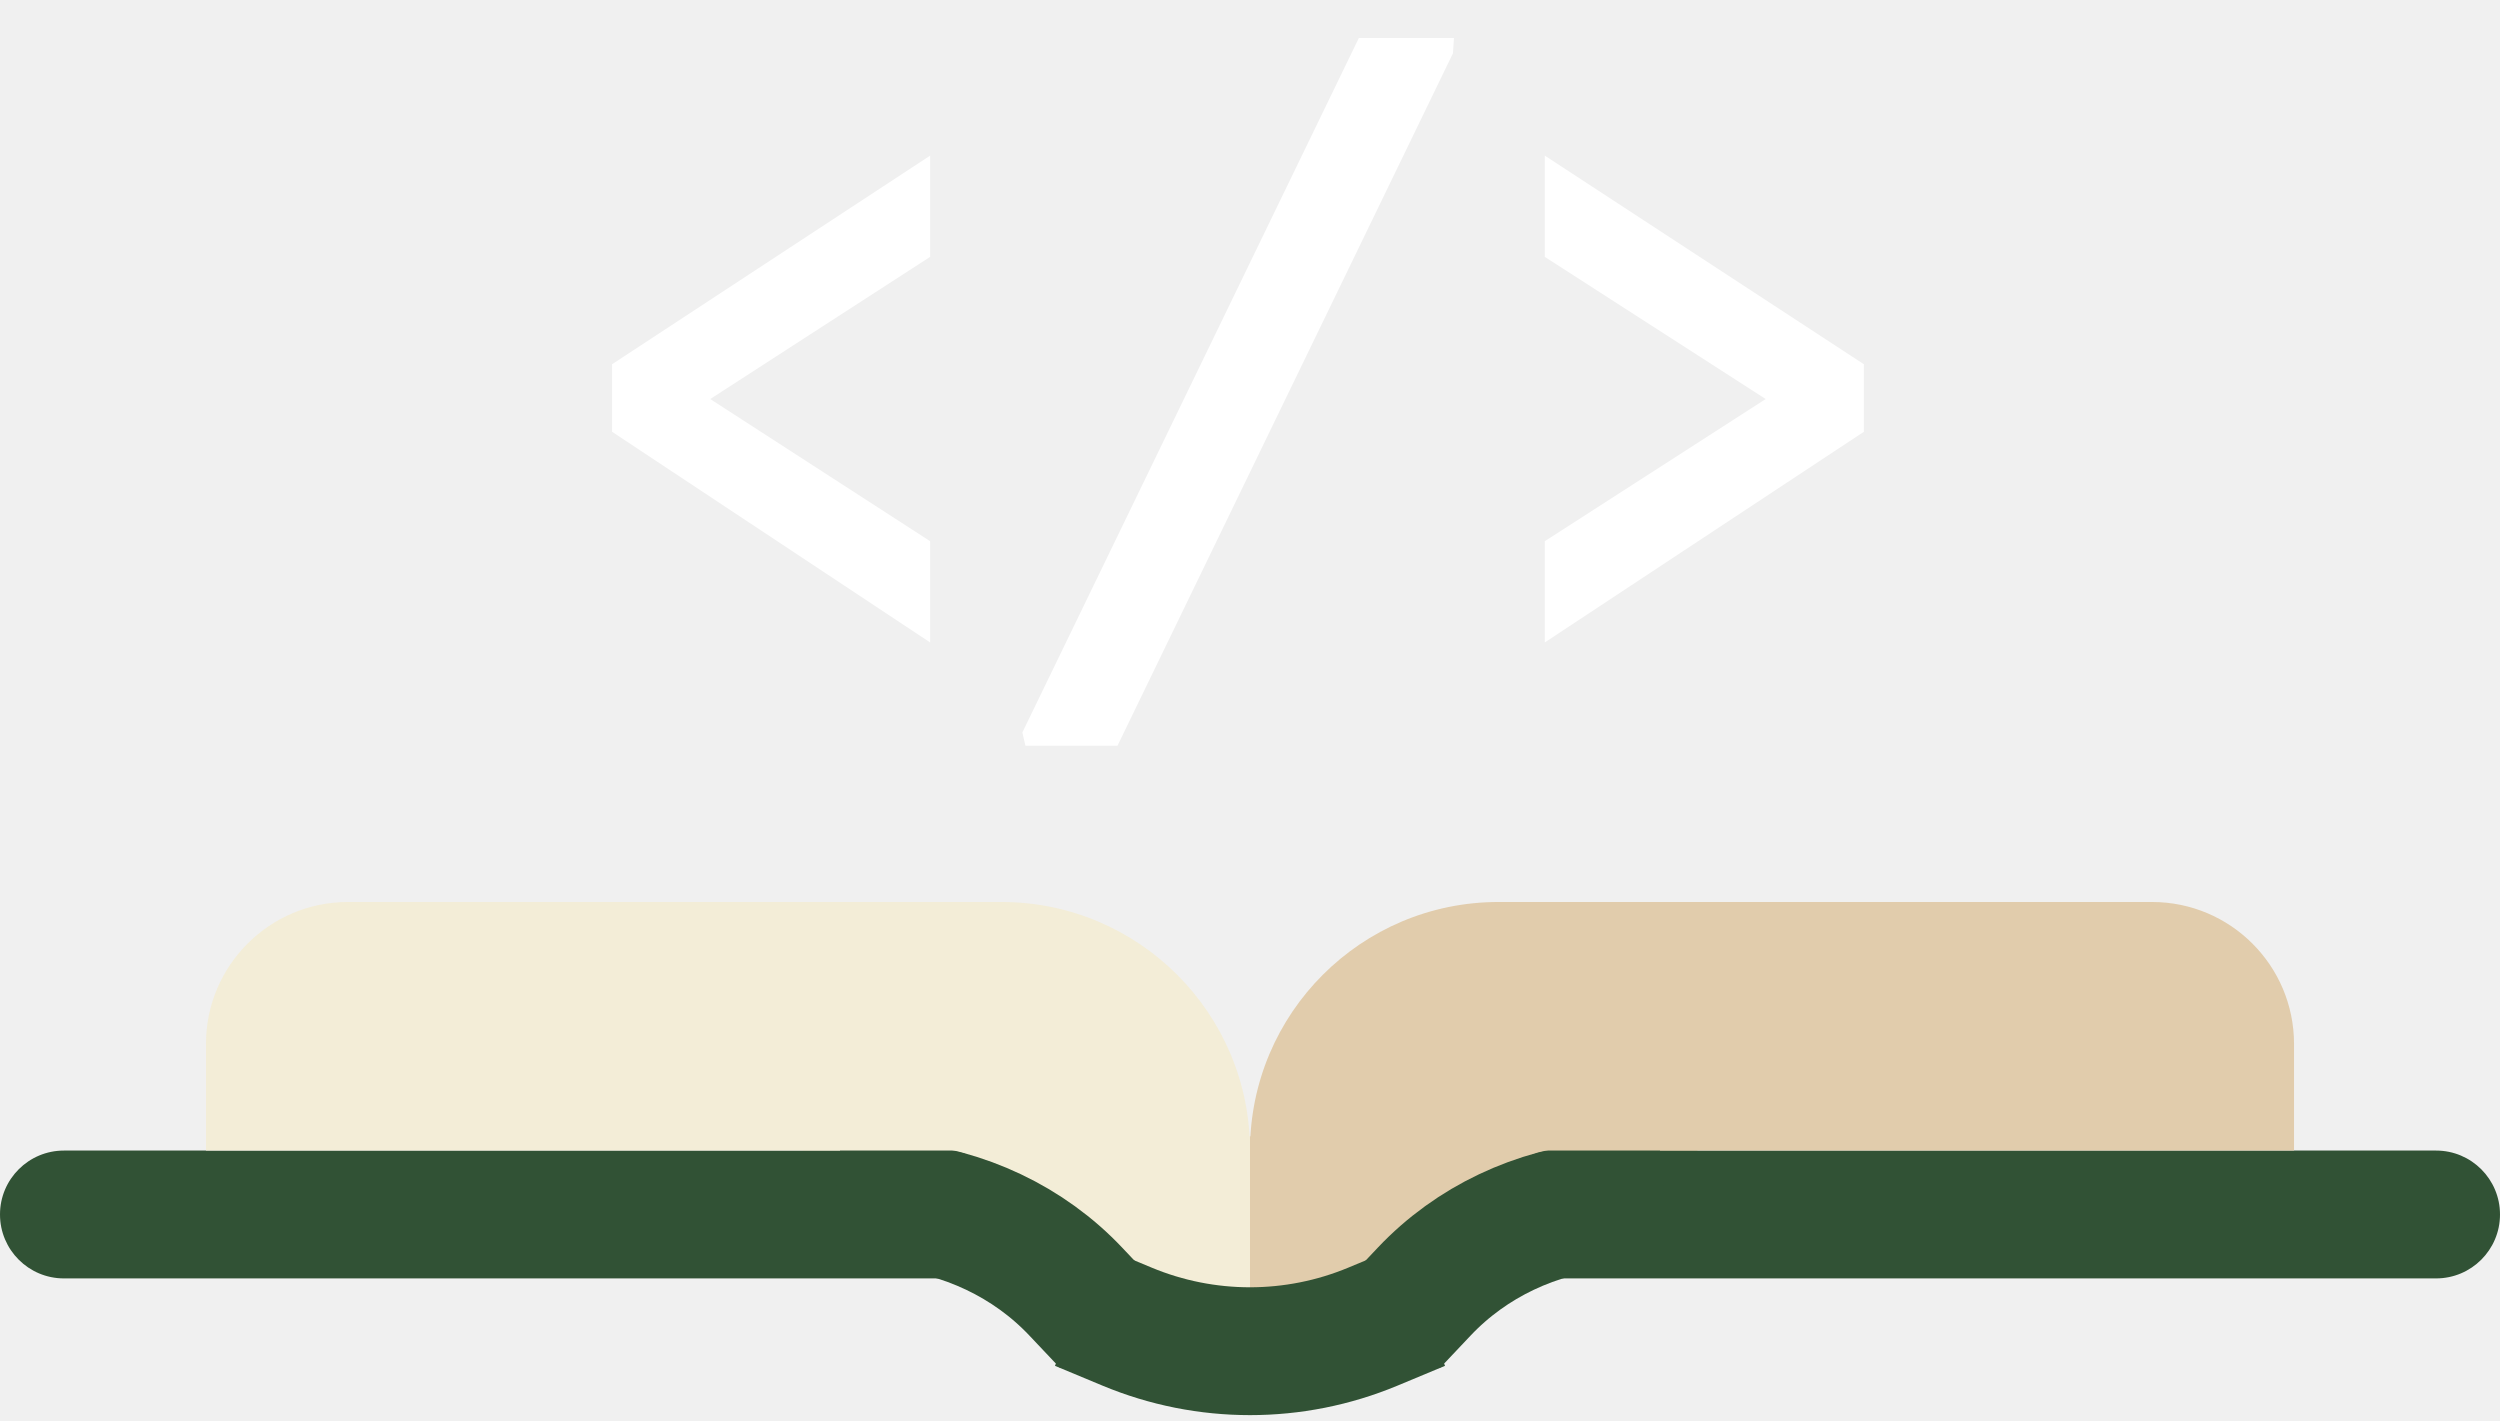
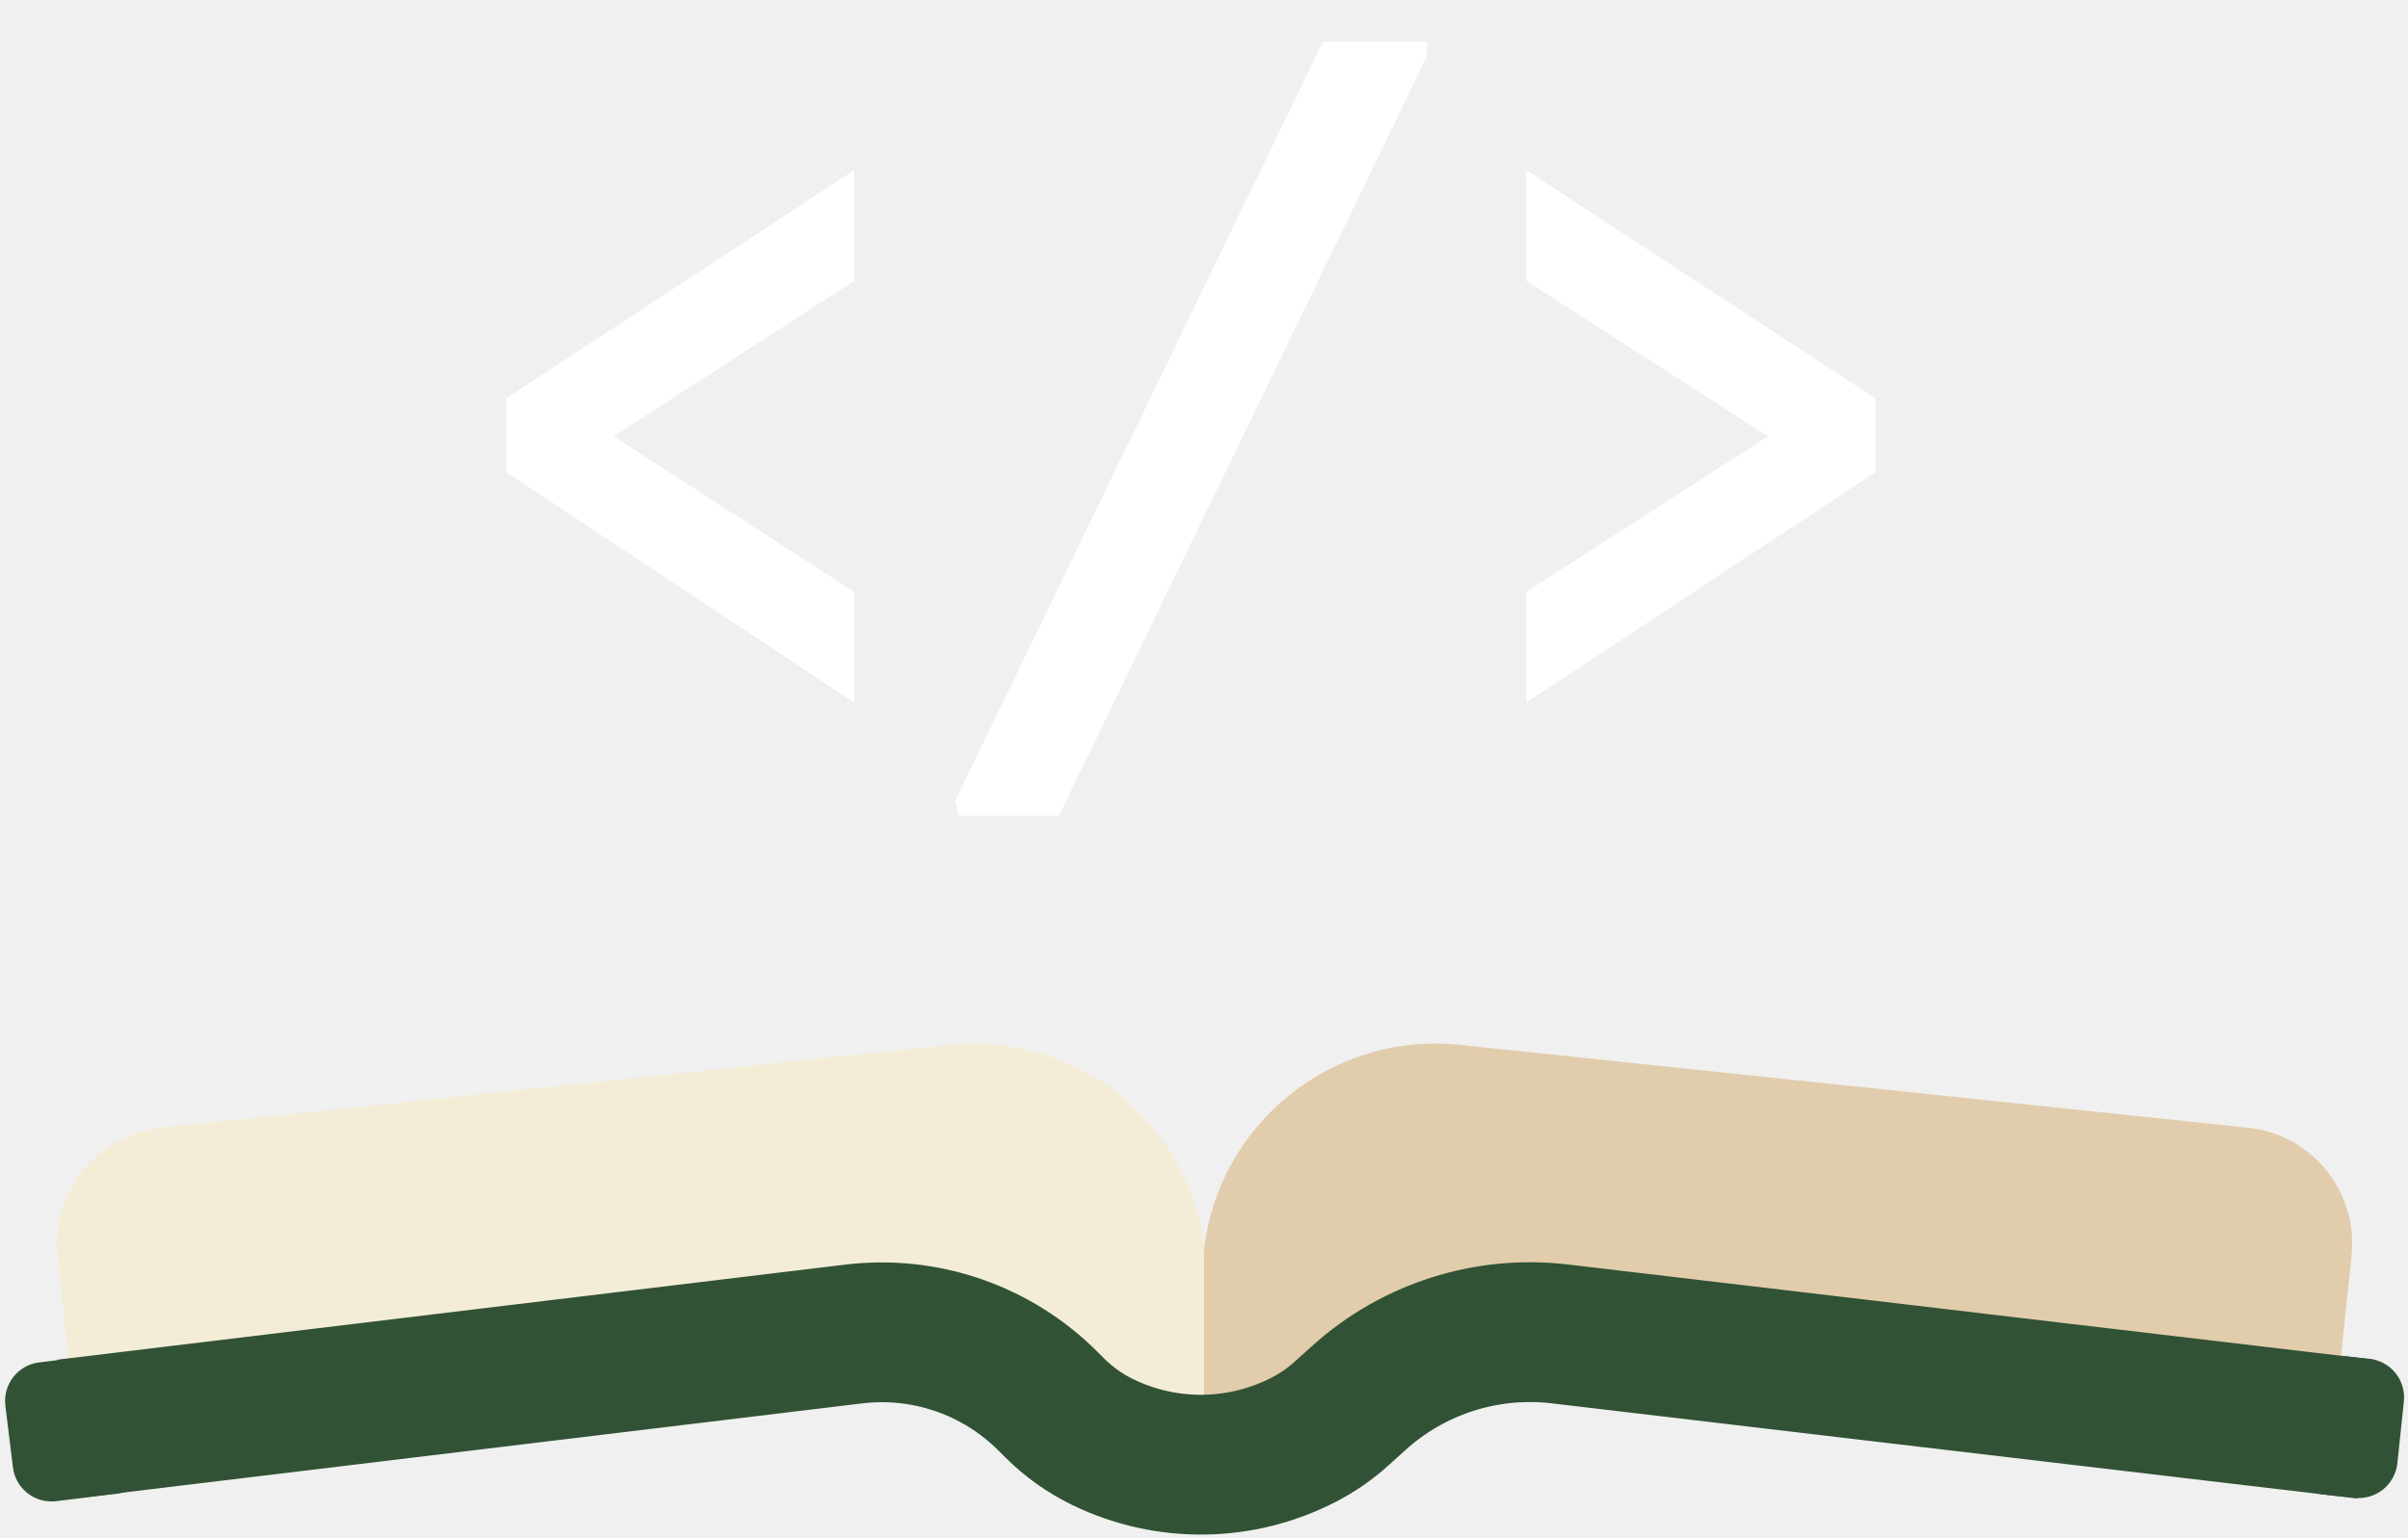
- <svg xmlns="http://www.w3.org/2000/svg" width="352" height="200" viewBox="0 0 352 200" fill="none">
-   <rect x="158" y="173" width="18" height="18" fill="#F3EDD7" />
-   <rect x="176" y="173" width="18" height="18" fill="#E1CCAC" />
-   <rect x="113" y="160" width="63" height="19" fill="#F3EDD7" />
-   <rect x="176" y="160" width="63" height="19" fill="#E1CCAC" />
-   <rect y="162" width="142" height="18" rx="9" fill="#315235" />
-   <rect x="210" y="162" width="142" height="18" rx="9" fill="#315235" />
-   <path d="M155.77 186.406L151.462 181.847C144.869 174.869 135.74 170.536 125.808 169.669L117.664 168.958" stroke="#315235" stroke-width="18" />
-   <path d="M196.23 186.406L200.538 181.847C207.131 174.869 216.26 170.536 226.192 169.669L234.336 168.958" stroke="#315235" stroke-width="18" />
-   <path d="M152 184L158.692 186.788C169.769 191.404 182.231 191.404 193.308 186.788L200 184" stroke="#315235" stroke-width="18" />
-   <path d="M29 147C29 135.954 37.954 127 49 127H141C160.33 127 176 142.67 176 162V162H29V147Z" fill="#F3EDD7" />
-   <path d="M323 147C323 135.954 314.046 127 303 127H211C191.67 127 176 142.67 176 162V162H323V147Z" fill="#E1CCAC" />
-   <path d="M130.96 90.456L86.176 60.792V51.288L130.96 21.912V36.168L100 56.184L130.96 76.2V90.456ZM144.381 105L143.949 103.128L191.325 5.352H204.717L204.573 7.512L157.341 105H144.381ZM217.507 90.456V76.2L248.611 56.184L217.507 36.168V21.912L262.435 51.288V60.792L217.507 90.456Z" fill="white" />
+ <svg xmlns="http://www.w3.org/2000/svg" width="310" height="198" viewBox="0 0 310 198" fill="none">
+   <rect x="137" y="173" width="18" height="18" fill="#F3EDD7" />
+   <rect x="155" y="173" width="18" height="18" fill="#E1CCAC" />
+   <rect x="92" y="160" width="63" height="19" fill="#F3EDD7" />
+   <rect x="155" y="161" width="63" height="18" fill="#E1CCAC" />
+   <path d="M0.69 180.99C0.353 178.25 2.302 175.755 5.043 175.418L12.866 174.458C15.607 174.121 18.102 176.07 18.438 178.811L19.413 186.751C19.75 189.492 17.8 191.987 15.06 192.324L7.237 193.284C4.496 193.621 2.001 191.672 1.665 188.931L0.69 180.99Z" fill="#315235" />
+   <path d="M295.473 178.977C295.762 176.23 298.222 174.238 300.968 174.527L305.017 174.952C307.763 175.241 309.756 177.701 309.467 180.447L308.631 188.404C308.342 191.15 305.882 193.142 303.136 192.854L299.087 192.428C296.34 192.139 294.348 189.679 294.637 186.933L295.473 178.977Z" fill="#315235" />
+   <path d="M7.403 161.683C6.537 153.444 12.514 146.063 20.753 145.197L122.194 134.535C138.672 132.803 153.433 144.757 155.165 161.235V161.235L8.971 176.601L7.403 161.683Z" fill="#F3EDD7" />
+   <path d="M302.732 161.683C303.598 153.444 297.621 146.063 289.382 145.197L187.941 134.535C171.463 132.803 156.701 144.757 154.969 161.235V161.235L301.164 176.601L302.732 161.683Z" fill="#E1CCAC" />
+   <path d="M109.96 90.456L65.176 60.792V51.288L109.96 21.912V36.168L79 56.184L109.96 76.2V90.456ZM123.381 105L122.949 103.128L170.325 5.352H183.717L183.573 7.512L136.341 105H123.381ZM196.507 90.456V76.2L227.611 56.184L196.507 36.168V21.912L241.435 51.288V60.792L196.507 90.456Z" fill="white" />
+   <path d="M8.5 184L109.902 171.762C119.118 170.65 128.334 173.834 134.898 180.398L135.76 181.26C137.574 183.074 139.679 184.572 141.987 185.691V185.691C150.177 189.662 159.761 189.543 167.849 185.368V185.368C169.609 184.46 171.244 183.328 172.714 182L174.931 179.998C181.965 173.645 191.4 170.638 200.813 171.75L304.5 184" stroke="#315235" stroke-width="18" />
</svg>
